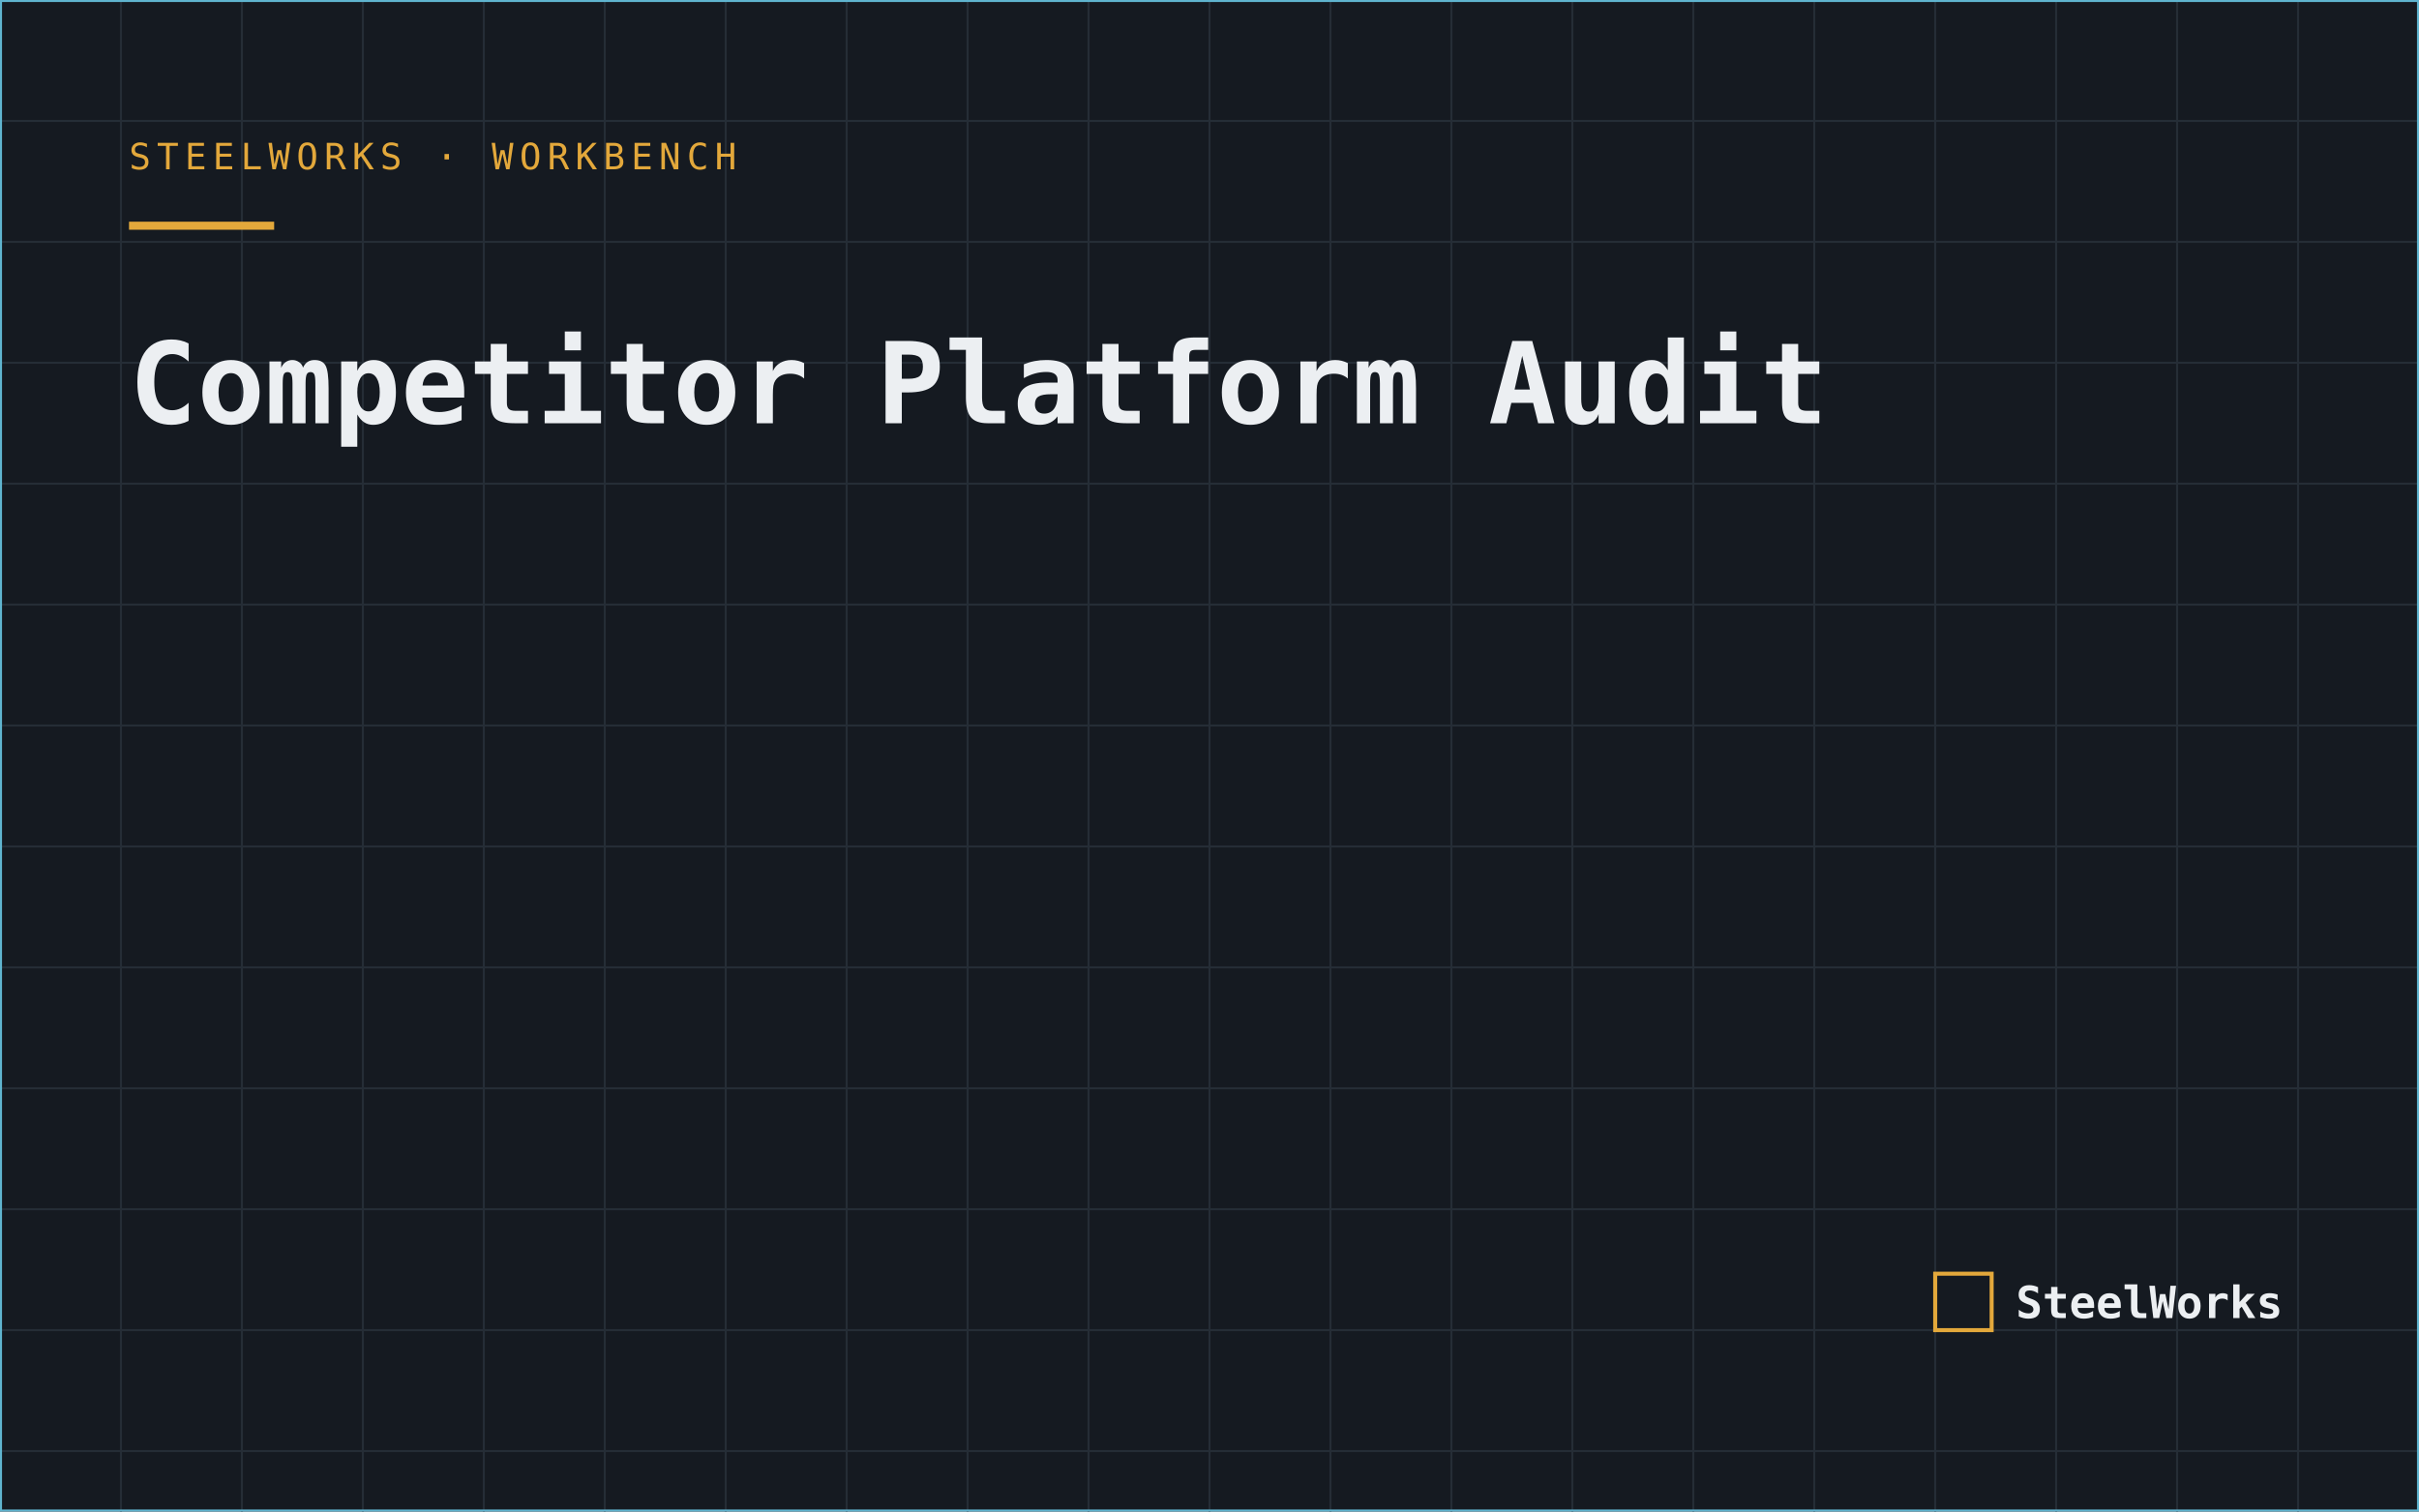
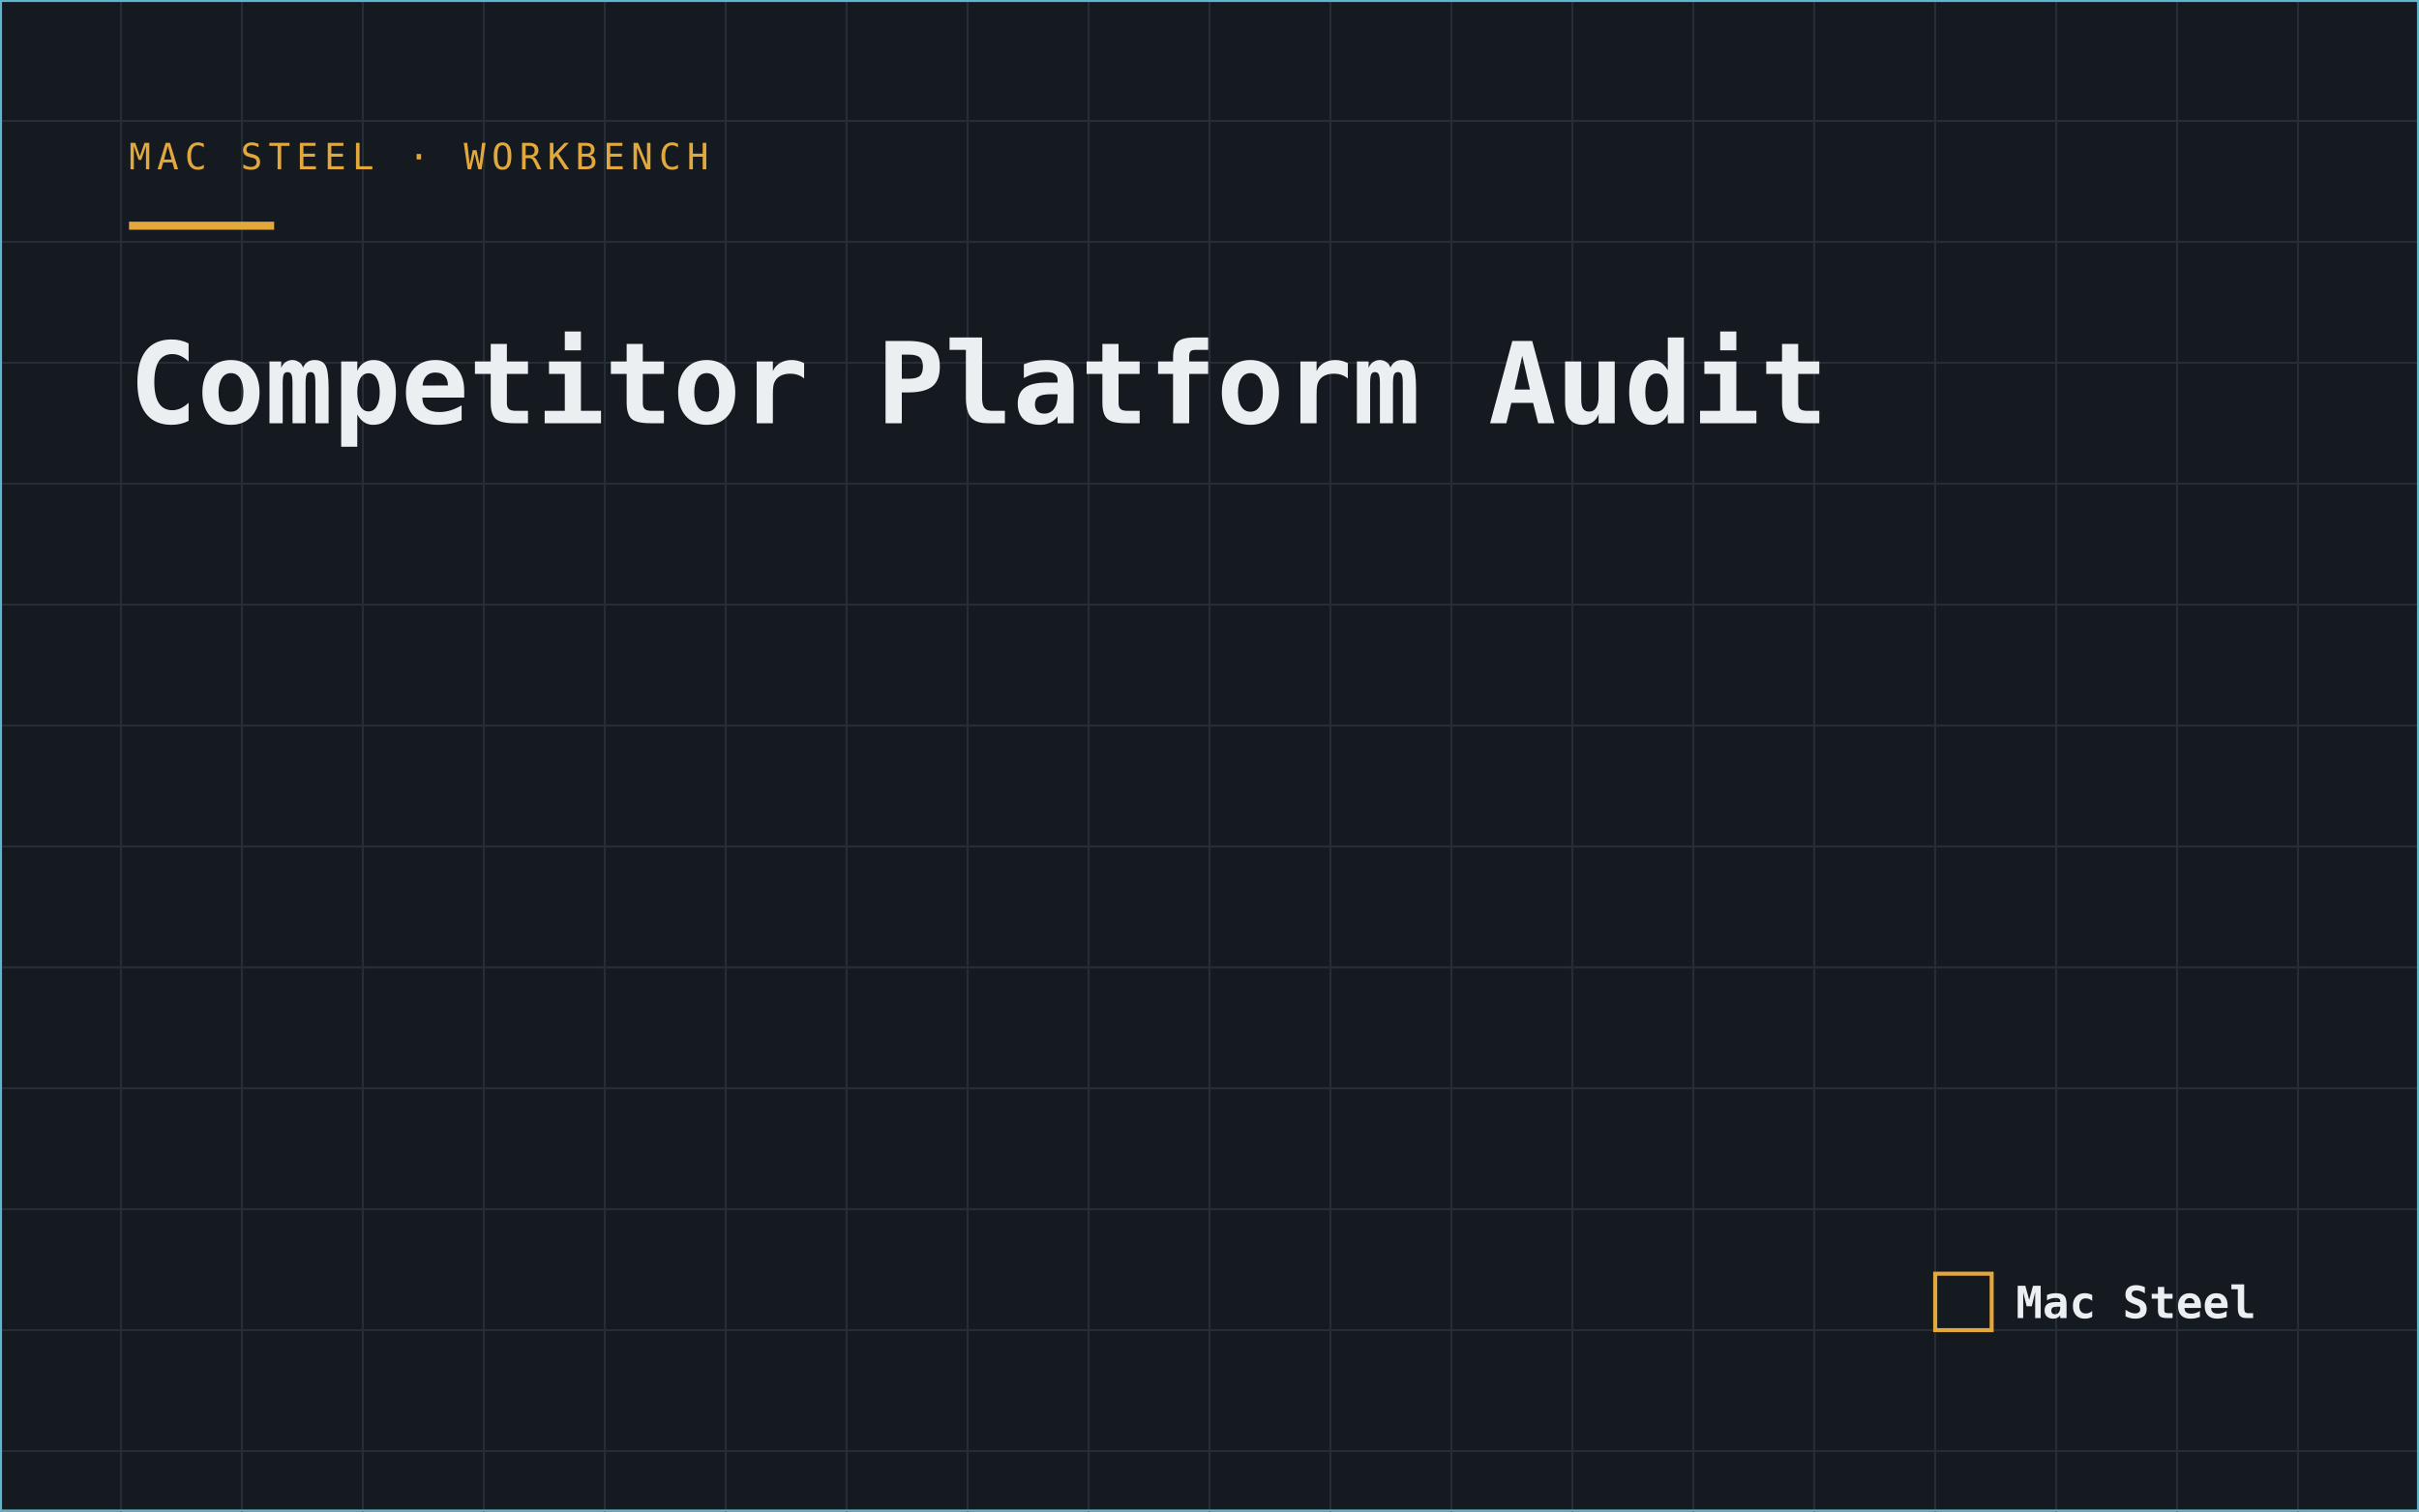
<svg xmlns="http://www.w3.org/2000/svg" viewBox="0 0 1200 750" width="1200" height="750" role="img" aria-label="Workbench: Competitor Platform Audit">
  <rect width="1200" height="750" fill="#151a21" />
  <line x1="60" y1="0" x2="60" y2="750" stroke="#252d36" stroke-width="1" />
  <line x1="120" y1="0" x2="120" y2="750" stroke="#252d36" stroke-width="1" />
  <line x1="180" y1="0" x2="180" y2="750" stroke="#252d36" stroke-width="1" />
  <line x1="240" y1="0" x2="240" y2="750" stroke="#252d36" stroke-width="1" />
  <line x1="300" y1="0" x2="300" y2="750" stroke="#252d36" stroke-width="1" />
  <line x1="360" y1="0" x2="360" y2="750" stroke="#252d36" stroke-width="1" />
  <line x1="420" y1="0" x2="420" y2="750" stroke="#252d36" stroke-width="1" />
  <line x1="480" y1="0" x2="480" y2="750" stroke="#252d36" stroke-width="1" />
  <line x1="540" y1="0" x2="540" y2="750" stroke="#252d36" stroke-width="1" />
  <line x1="600" y1="0" x2="600" y2="750" stroke="#252d36" stroke-width="1" />
  <line x1="660" y1="0" x2="660" y2="750" stroke="#252d36" stroke-width="1" />
  <line x1="720" y1="0" x2="720" y2="750" stroke="#252d36" stroke-width="1" />
  <line x1="780" y1="0" x2="780" y2="750" stroke="#252d36" stroke-width="1" />
  <line x1="840" y1="0" x2="840" y2="750" stroke="#252d36" stroke-width="1" />
  <line x1="900" y1="0" x2="900" y2="750" stroke="#252d36" stroke-width="1" />
  <line x1="960" y1="0" x2="960" y2="750" stroke="#252d36" stroke-width="1" />
  <line x1="1020" y1="0" x2="1020" y2="750" stroke="#252d36" stroke-width="1" />
  <line x1="1080" y1="0" x2="1080" y2="750" stroke="#252d36" stroke-width="1" />
  <line x1="1140" y1="0" x2="1140" y2="750" stroke="#252d36" stroke-width="1" />
  <line x1="0" y1="60" x2="1200" y2="60" stroke="#252d36" stroke-width="1" />
  <line x1="0" y1="120" x2="1200" y2="120" stroke="#252d36" stroke-width="1" />
  <line x1="0" y1="180" x2="1200" y2="180" stroke="#252d36" stroke-width="1" />
  <line x1="0" y1="240" x2="1200" y2="240" stroke="#252d36" stroke-width="1" />
  <line x1="0" y1="300" x2="1200" y2="300" stroke="#252d36" stroke-width="1" />
  <line x1="0" y1="360" x2="1200" y2="360" stroke="#252d36" stroke-width="1" />
  <line x1="0" y1="420" x2="1200" y2="420" stroke="#252d36" stroke-width="1" />
  <line x1="0" y1="480" x2="1200" y2="480" stroke="#252d36" stroke-width="1" />
  <line x1="0" y1="540" x2="1200" y2="540" stroke="#252d36" stroke-width="1" />
  <line x1="0" y1="600" x2="1200" y2="600" stroke="#252d36" stroke-width="1" />
  <line x1="0" y1="660" x2="1200" y2="660" stroke="#252d36" stroke-width="1" />
  <line x1="0" y1="720" x2="1200" y2="720" stroke="#252d36" stroke-width="1" />
-   <text x="64" y="84" font-family="JetBrains Mono, ui-monospace, Menlo, Consolas, monospace" font-size="18" fill="#e3a83b" text-anchor="start" font-weight="normal" letter-spacing="3">STEELWORKS · WORKBENCH</text>
+   <text x="64" y="84" font-family="JetBrains Mono, ui-monospace, Menlo, Consolas, monospace" font-size="18" fill="#e3a83b" text-anchor="start" font-weight="normal" letter-spacing="3">MAC STEEL · WORKBENCH</text>
  <rect x="64" y="110" width="72" height="4" fill="#e3a83b" />
  <text x="64" y="210" font-family="JetBrains Mono, ui-monospace, Menlo, Consolas, monospace" font-size="56" fill="#eceff2" text-anchor="start" font-weight="bold">Competitor Platform Audit</text>
  <rect x="960" y="632" width="28" height="28" fill="none" stroke="#e3a83b" stroke-width="2" />
-   <text x="1000" y="654" font-family="JetBrains Mono, ui-monospace, Menlo, Consolas, monospace" font-size="22" fill="#eceff2" text-anchor="start" font-weight="bold">SteelWorks</text>
+   <text x="1000" y="654" font-family="JetBrains Mono, ui-monospace, Menlo, Consolas, monospace" font-size="22" fill="#eceff2" text-anchor="start" font-weight="bold">Mac Steel</text>
  <rect x="0.5" y="0.5" width="1199" height="749" fill="none" stroke="#5fb4cf" stroke-width="1" />
</svg>
